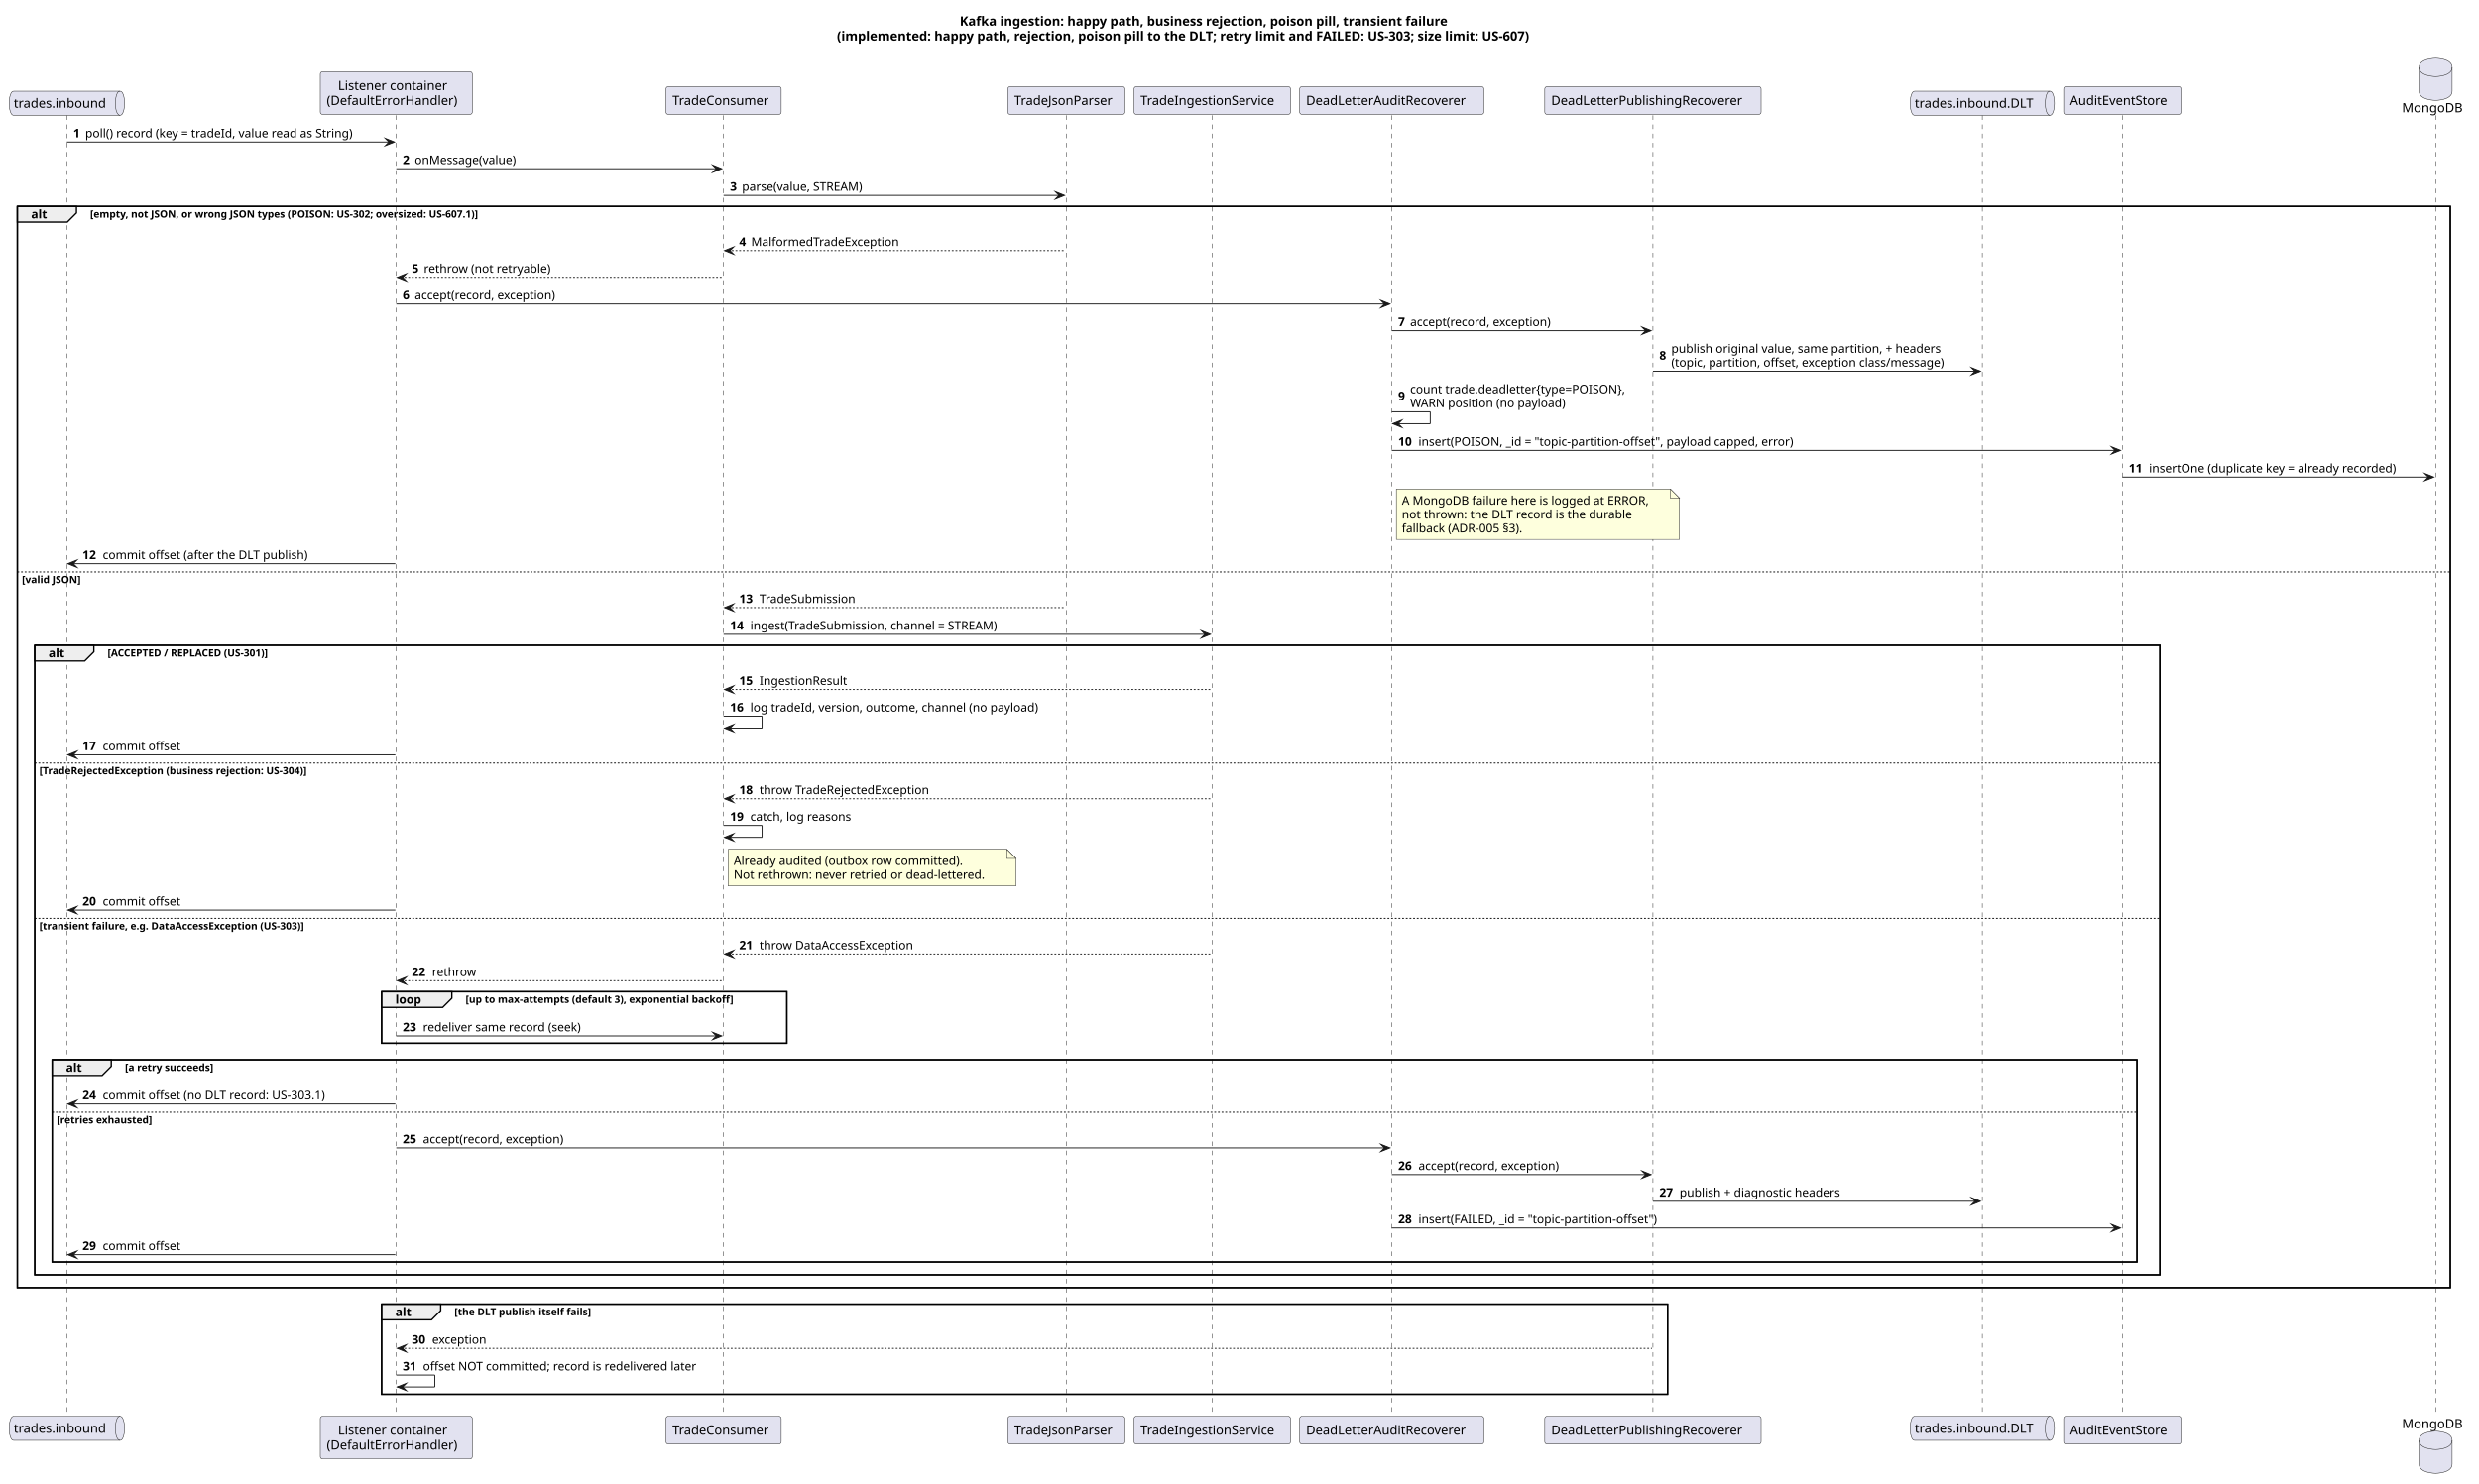
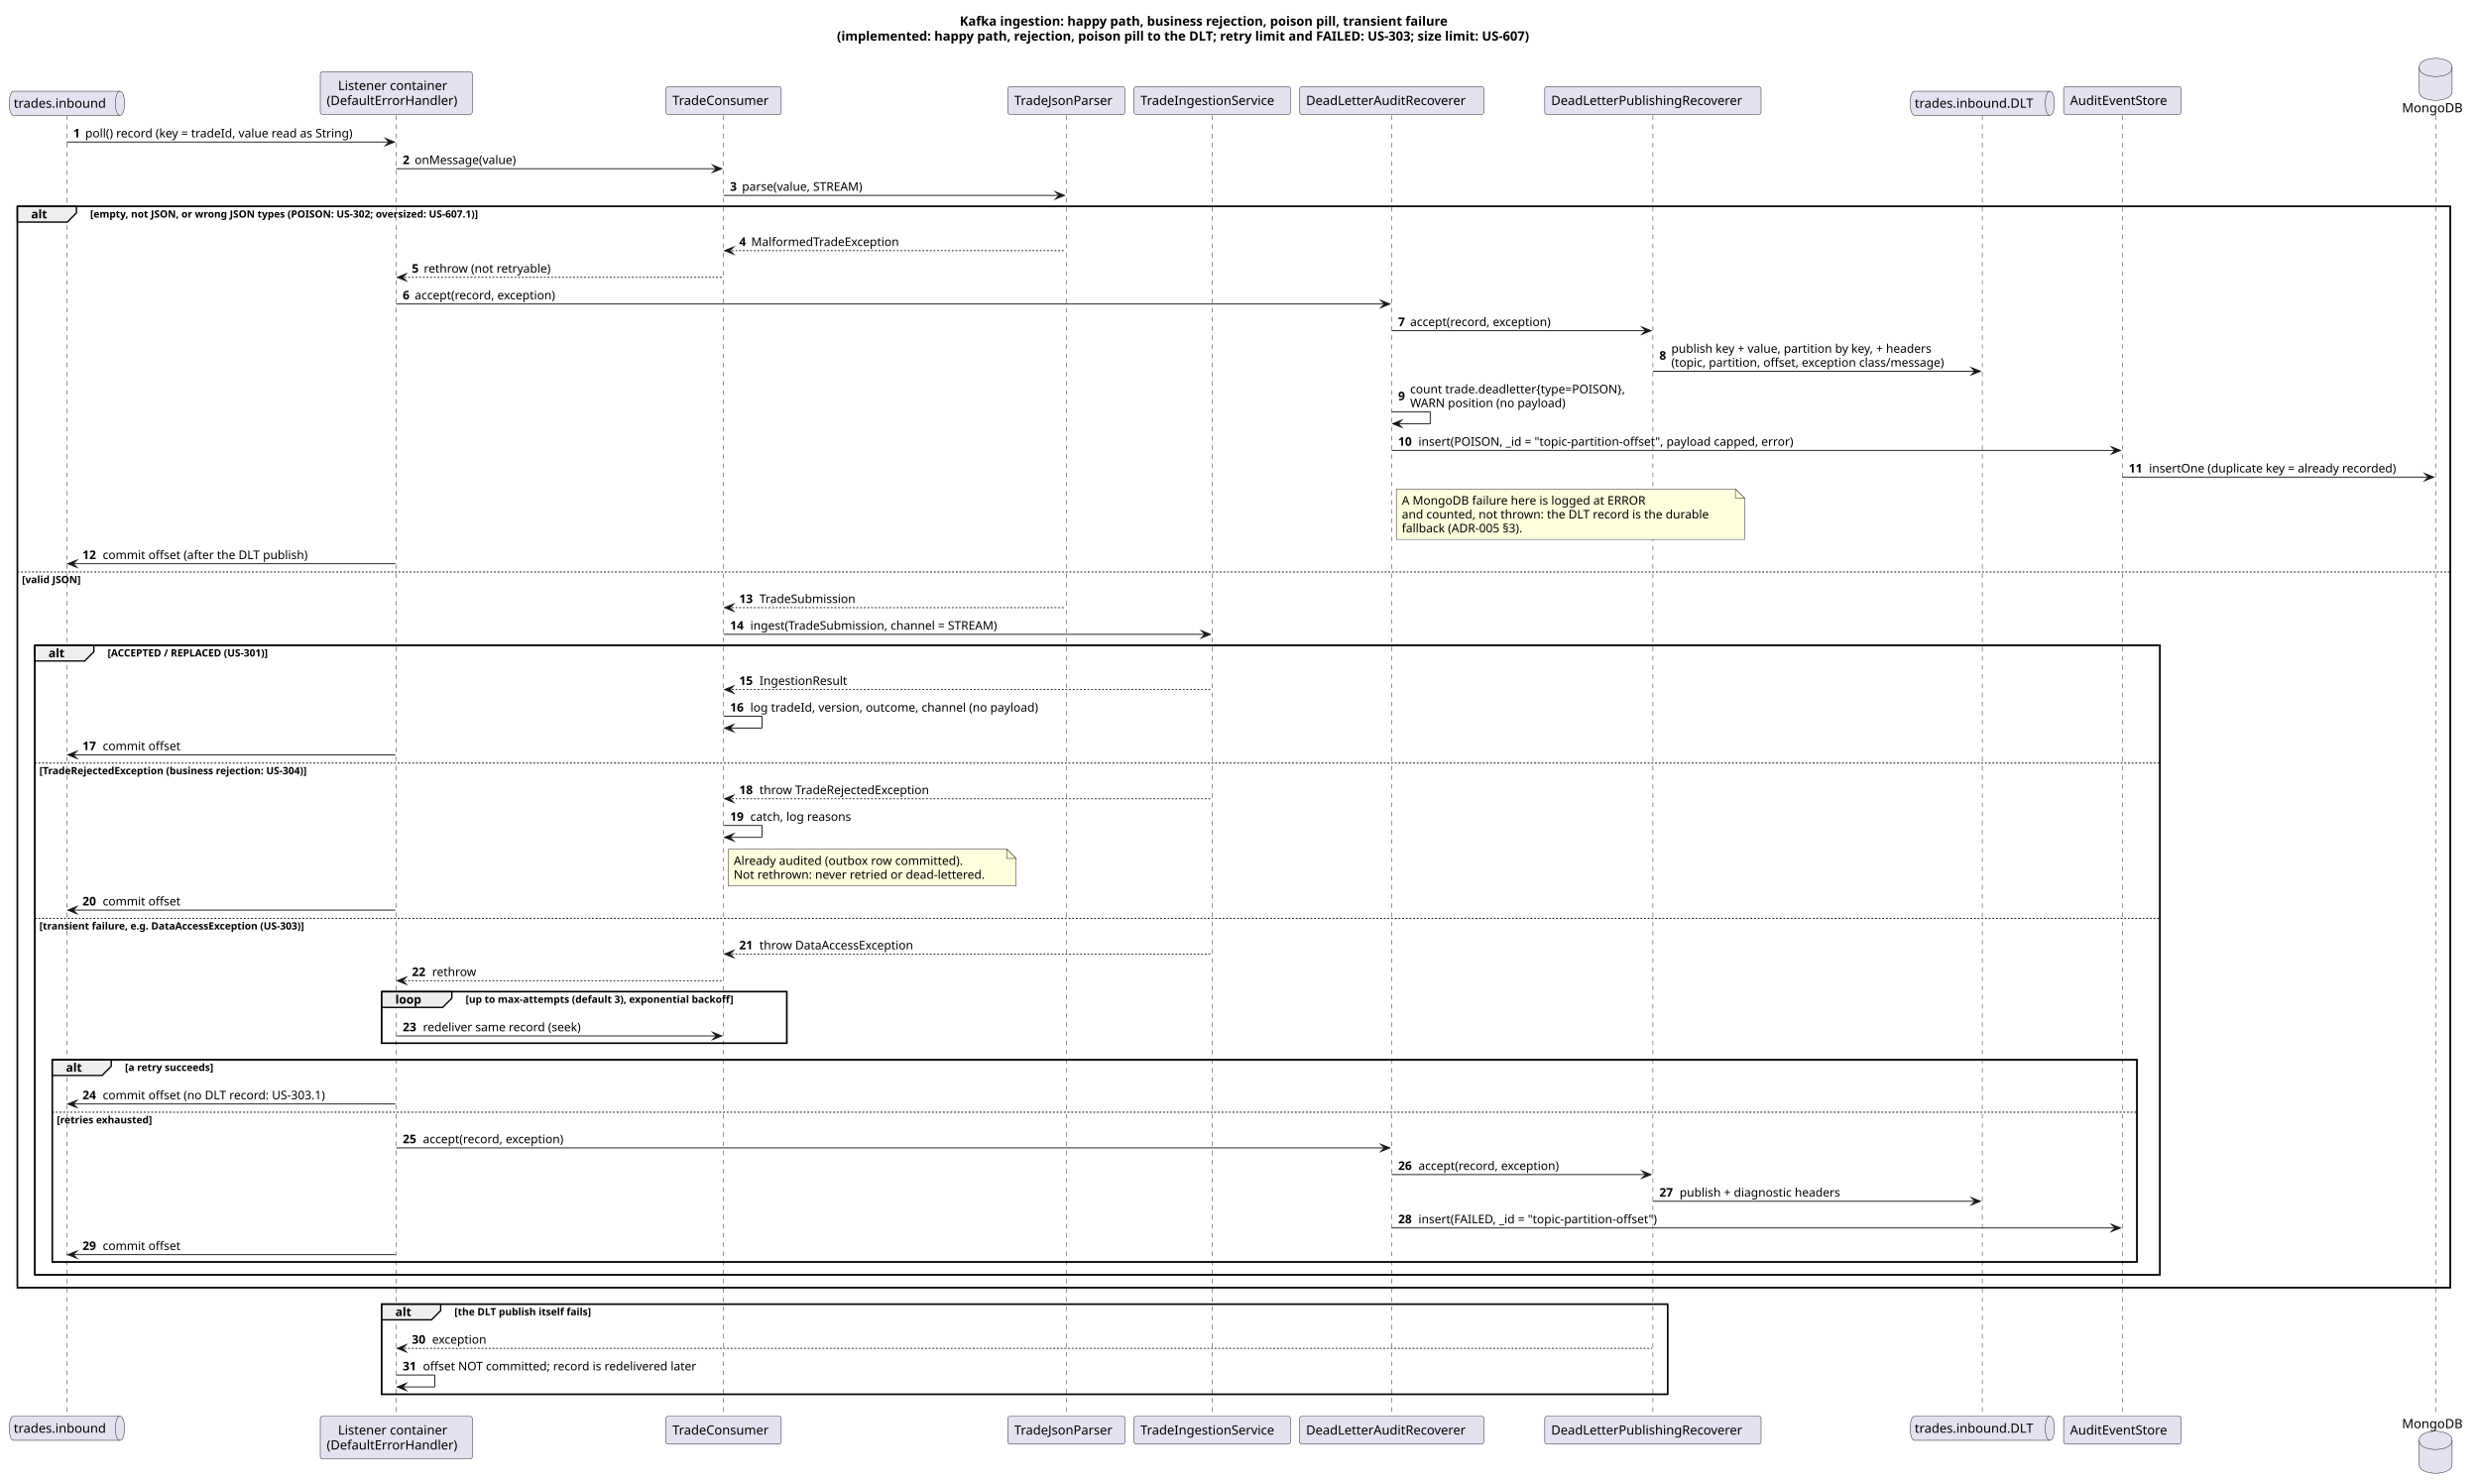
<svg xmlns="http://www.w3.org/2000/svg" version="1.1" data-diagram-type="SEQUENCE" style="width:2705px;height:1619px;background:#FFFFFF;" width="2705px" height="1619px" viewBox="0 0 2705 1619" zoomAndPan="magnify" preserveAspectRatio="none" contentStyleType="text/css">
  <defs />
  <g font-family="sans-serif" lengthAdjust="spacing">
    <g class="title" data-source-line="1">
      <text x="1047.241" y="27.995" fill="#000" font-size="14" textLength="608.856" font-weight="700">Kafka ingestion: happy path, business rejection, poison pill, transient failure</text>
      <text x="913.243" y="44.292" fill="#000" font-size="14" textLength="876.853" font-weight="700">(implemented: happy path, rejection, poison pill to the DLT; retry limit and FAILED: US-303; size limit: US-607)</text>
    </g>
    <rect x="18.958" y="225.289" width="2654.704" height="1180.133" fill="none" style="stroke:#000;stroke-width:1.5;" />
    <rect x="37.958" y="704.352" width="2318.863" height="687.07" fill="none" style="stroke:#000;stroke-width:1.5;" />
    <rect x="416.414" y="1082.422" width="442.146" height="56.266" fill="none" style="stroke:#000;stroke-width:1.5;" />
    <rect x="56.958" y="1156.688" width="2274.863" height="220.734" fill="none" style="stroke:#000;stroke-width:1.5;" />
    <rect x="416.414" y="1423.422" width="1403.2" height="98.398" fill="none" style="stroke:#000;stroke-width:1.5;" />
    <g class="participant-lifeline" data-qualified-name="Topic" data-entity-uid="part1" id="part1-lifeline" data-source-line="4">
      <g>
        <rect x="69.458" y="125.891" width="8" height="1419.93" fill="#000" fill-opacity="0" />
        <line x1="72.958" y1="125.891" x2="72.958" y2="1545.82" style="stroke:#181818;stroke-width:0.5;stroke-dasharray:5,5;" />
      </g>
    </g>
    <g class="participant-lifeline" data-qualified-name="Container" data-entity-uid="part2" id="part2-lifeline" data-source-line="5">
      <g>
        <rect x="428.914" y="125.891" width="8" height="1419.93" fill="#000" fill-opacity="0" />
        <line x1="432.414" y1="125.891" x2="432.414" y2="1545.82" style="stroke:#181818;stroke-width:0.5;stroke-dasharray:5,5;" />
      </g>
    </g>
    <g class="participant-lifeline" data-qualified-name="TradeConsumer" data-entity-uid="part3" id="part3-lifeline" data-source-line="6">
      <g>
        <rect x="786.082" y="125.891" width="8" height="1419.93" fill="#000" fill-opacity="0" />
        <line x1="789.582" y1="125.891" x2="789.582" y2="1545.82" style="stroke:#181818;stroke-width:0.5;stroke-dasharray:5,5;" />
      </g>
    </g>
    <g class="participant-lifeline" data-qualified-name="TradeJsonParser" data-entity-uid="part4" id="part4-lifeline" data-source-line="7">
      <g>
        <rect x="1160.064" y="125.891" width="8" height="1419.93" fill="#000" fill-opacity="0" />
        <line x1="1163.564" y1="125.891" x2="1163.564" y2="1545.82" style="stroke:#181818;stroke-width:0.5;stroke-dasharray:5,5;" />
      </g>
    </g>
    <g class="participant-lifeline" data-qualified-name="TradeIngestionService" data-entity-uid="part5" id="part5-lifeline" data-source-line="8">
      <g>
        <rect x="1319.279" y="125.891" width="8" height="1419.93" fill="#000" fill-opacity="0" />
        <line x1="1322.779" y1="125.891" x2="1322.779" y2="1545.82" style="stroke:#181818;stroke-width:0.5;stroke-dasharray:5,5;" />
      </g>
    </g>
    <g class="participant-lifeline" data-qualified-name="DeadLetterAuditRecoverer" data-entity-uid="part6" id="part6-lifeline" data-source-line="9">
      <g>
        <rect x="1515.131" y="125.891" width="8" height="1419.93" fill="#000" fill-opacity="0" />
        <line x1="1518.631" y1="125.891" x2="1518.631" y2="1545.82" style="stroke:#181818;stroke-width:0.5;stroke-dasharray:5,5;" />
      </g>
    </g>
    <g class="participant-lifeline" data-qualified-name="DeadLetterPublishingRecoverer" data-entity-uid="part7" id="part7-lifeline" data-source-line="10">
      <g>
        <rect x="1800.114" y="125.891" width="8" height="1419.93" fill="#000" fill-opacity="0" />
        <line x1="1803.614" y1="125.891" x2="1803.614" y2="1545.82" style="stroke:#181818;stroke-width:0.5;stroke-dasharray:5,5;" />
      </g>
    </g>
    <g class="participant-lifeline" data-qualified-name="DLT" data-entity-uid="part8" id="part8-lifeline" data-source-line="11">
      <g>
        <rect x="2159.506" y="125.891" width="8" height="1419.93" fill="#000" fill-opacity="0" />
        <line x1="2163.006" y1="125.891" x2="2163.006" y2="1545.82" style="stroke:#181818;stroke-width:0.5;stroke-dasharray:5,5;" />
      </g>
    </g>
    <g class="participant-lifeline" data-qualified-name="AuditEventStore" data-entity-uid="part9" id="part9-lifeline" data-source-line="12">
      <g>
        <rect x="2312.321" y="125.891" width="8" height="1419.93" fill="#000" fill-opacity="0" />
        <line x1="2315.821" y1="125.891" x2="2315.821" y2="1545.82" style="stroke:#181818;stroke-width:0.5;stroke-dasharray:5,5;" />
      </g>
    </g>
    <g class="participant-lifeline" data-qualified-name="MongoDB" data-entity-uid="part10" id="part10-lifeline" data-source-line="13">
      <g>
        <rect x="2654.162" y="125.891" width="8" height="1419.93" fill="#000" fill-opacity="0" />
        <line x1="2657.662" y1="125.891" x2="2657.662" y2="1545.82" style="stroke:#181818;stroke-width:0.5;stroke-dasharray:5,5;" />
      </g>
    </g>
    <g class="participant participant-head" data-qualified-name="Topic" data-entity-uid="part1" id="part1-head" data-source-line="4">
      <path d="M15,99.594 L130.916,99.594 C135.916,99.594 135.916,112.742 135.916,112.742 C135.916,112.742 135.916,125.891 130.916,125.891 L15,125.891 C10,125.891 10,112.742 10,112.742 C10,112.742 10,99.594 15,99.594" style="stroke:#181818;stroke-width:0.5;" fill="#E2E2F0" />
      <path d="M130.916,99.594 C125.916,99.594 125.916,112.742 125.916,112.742 C125.916,125.891 130.916,125.891 130.916,125.891" style="stroke:#181818;stroke-width:0.5;" fill="none" />
      <text x="15" y="117.589" fill="#000" font-size="14" textLength="105.916">trades.inbound</text>
    </g>
    <g class="participant participant-head" data-qualified-name="Container" data-entity-uid="part2" id="part2-head" data-source-line="5">
      <rect x="349.473" y="78.297" width="165.881" height="46.594" fill="#E2E2F0" style="stroke:#181818;stroke-width:0.5;" rx="2.5" ry="2.5" />
      <text x="368.856" y="98.292" fill="#000" font-size="14" textLength="127.114">Listener container</text>
      <text x="356.473" y="114.589" fill="#000" font-size="14" textLength="151.881">(DefaultErrorHandler)</text>
    </g>
    <g class="participant participant-head" data-qualified-name="TradeConsumer" data-entity-uid="part3" id="part3-head" data-source-line="6">
      <rect x="726.694" y="94.594" width="125.774" height="30.297" fill="#E2E2F0" style="stroke:#181818;stroke-width:0.5;" rx="2.5" ry="2.5" />
      <text x="733.694" y="114.589" fill="#000" font-size="14" textLength="111.774">TradeConsumer</text>
    </g>
    <g class="participant participant-head" data-qualified-name="TradeJsonParser" data-entity-uid="part4" id="part4-head" data-source-line="7">
      <rect x="1099.72" y="94.594" width="127.688" height="30.297" fill="#E2E2F0" style="stroke:#181818;stroke-width:0.5;" rx="2.5" ry="2.5" />
      <text x="1106.72" y="114.589" fill="#000" font-size="14" textLength="113.688">TradeJsonParser</text>
    </g>
    <g class="participant participant-head" data-qualified-name="TradeIngestionService" data-entity-uid="part5" id="part5-head" data-source-line="8">
      <rect x="1237.409" y="94.594" width="170.741" height="30.297" fill="#E2E2F0" style="stroke:#181818;stroke-width:0.5;" rx="2.5" ry="2.5" />
      <text x="1244.409" y="114.589" fill="#000" font-size="14" textLength="156.741">TradeIngestionService</text>
    </g>
    <g class="participant participant-head" data-qualified-name="DeadLetterAuditRecoverer" data-entity-uid="part6" id="part6-head" data-source-line="9">
      <rect x="1418.15" y="94.594" width="200.963" height="30.297" fill="#E2E2F0" style="stroke:#181818;stroke-width:0.5;" rx="2.5" ry="2.5" />
      <text x="1425.15" y="114.589" fill="#000" font-size="14" textLength="186.963">DeadLetterAuditRecoverer</text>
    </g>
    <g class="participant participant-head" data-qualified-name="DeadLetterPublishingRecoverer" data-entity-uid="part7" id="part7-head" data-source-line="10">
      <rect x="1685.591" y="94.594" width="236.045" height="30.297" fill="#E2E2F0" style="stroke:#181818;stroke-width:0.5;" rx="2.5" ry="2.5" />
      <text x="1692.591" y="114.589" fill="#000" font-size="14" textLength="222.045">DeadLetterPublishingRecoverer</text>
    </g>
    <g class="participant participant-head" data-qualified-name="DLT" data-entity-uid="part8" id="part8-head" data-source-line="11">
      <path d="M2089.257,99.594 L2236.755,99.594 C2241.755,99.594 2241.755,112.742 2241.755,112.742 C2241.755,112.742 2241.755,125.891 2236.755,125.891 L2089.257,125.891 C2084.257,125.891 2084.257,112.742 2084.257,112.742 C2084.257,112.742 2084.257,99.594 2089.257,99.594" style="stroke:#181818;stroke-width:0.5;" fill="#E2E2F0" />
      <path d="M2236.755,99.594 C2231.755,99.594 2231.755,112.742 2231.755,112.742 C2231.755,125.891 2236.755,125.891 2236.755,125.891" style="stroke:#181818;stroke-width:0.5;" fill="none" />
      <text x="2089.257" y="117.589" fill="#000" font-size="14" textLength="137.498">trades.inbound.DLT</text>
    </g>
    <g class="participant participant-head" data-qualified-name="AuditEventStore" data-entity-uid="part9" id="part9-head" data-source-line="12">
      <rect x="2251.755" y="94.594" width="128.133" height="30.297" fill="#E2E2F0" style="stroke:#181818;stroke-width:0.5;" rx="2.5" ry="2.5" />
      <text x="2258.755" y="114.589" fill="#000" font-size="14" textLength="114.133">AuditEventStore</text>
    </g>
    <g class="participant participant-head" data-qualified-name="MongoDB" data-entity-uid="part10" id="part10-head" data-source-line="13">
      <text x="2620.985" y="122.589" fill="#000" font-size="14" textLength="67.354">MongoDB</text>
      <path d="M2639.662,73.594 C2639.662,63.594 2657.662,63.594 2657.662,63.594 C2657.662,63.594 2675.662,63.594 2675.662,73.594 L2675.662,99.594 C2675.662,109.594 2657.662,109.594 2657.662,109.594 C2657.662,109.594 2639.662,109.594 2639.662,99.594 L2639.662,73.594" style="stroke:#181818;stroke-width:0.5;" fill="#E2E2F0" />
      <path d="M2639.662,73.594 C2639.662,83.594 2657.662,83.594 2657.662,83.594 C2657.662,83.594 2675.662,83.594 2675.662,73.594" style="stroke:#181818;stroke-width:0.5;" fill="none" />
    </g>
    <g class="participant participant-tail" data-qualified-name="Topic" data-entity-uid="part1" id="part1-tail" data-source-line="4">
      <path d="M15,1545.82 L130.916,1545.82 C135.916,1545.82 135.916,1558.969 135.916,1558.969 C135.916,1558.969 135.916,1572.117 130.916,1572.117 L15,1572.117 C10,1572.117 10,1558.969 10,1558.969 C10,1558.969 10,1545.82 15,1545.82" style="stroke:#181818;stroke-width:0.5;" fill="#E2E2F0" />
      <path d="M130.916,1545.82 C125.916,1545.82 125.916,1558.969 125.916,1558.969 C125.916,1572.117 130.916,1572.117 130.916,1572.117" style="stroke:#181818;stroke-width:0.5;" fill="none" />
      <text x="15" y="1563.815" fill="#000" font-size="14" textLength="105.916">trades.inbound</text>
    </g>
    <g class="participant participant-tail" data-qualified-name="Container" data-entity-uid="part2" id="part2-tail" data-source-line="5">
      <rect x="349.473" y="1545.82" width="165.881" height="46.594" fill="#E2E2F0" style="stroke:#181818;stroke-width:0.5;" rx="2.5" ry="2.5" />
      <text x="368.856" y="1565.815" fill="#000" font-size="14" textLength="127.114">Listener container</text>
      <text x="356.473" y="1582.112" fill="#000" font-size="14" textLength="151.881">(DefaultErrorHandler)</text>
    </g>
    <g class="participant participant-tail" data-qualified-name="TradeConsumer" data-entity-uid="part3" id="part3-tail" data-source-line="6">
      <rect x="726.694" y="1545.82" width="125.774" height="30.297" fill="#E2E2F0" style="stroke:#181818;stroke-width:0.5;" rx="2.5" ry="2.5" />
      <text x="733.694" y="1565.815" fill="#000" font-size="14" textLength="111.774">TradeConsumer</text>
    </g>
    <g class="participant participant-tail" data-qualified-name="TradeJsonParser" data-entity-uid="part4" id="part4-tail" data-source-line="7">
      <rect x="1099.72" y="1545.82" width="127.688" height="30.297" fill="#E2E2F0" style="stroke:#181818;stroke-width:0.5;" rx="2.5" ry="2.5" />
      <text x="1106.72" y="1565.815" fill="#000" font-size="14" textLength="113.688">TradeJsonParser</text>
    </g>
    <g class="participant participant-tail" data-qualified-name="TradeIngestionService" data-entity-uid="part5" id="part5-tail" data-source-line="8">
      <rect x="1237.409" y="1545.82" width="170.741" height="30.297" fill="#E2E2F0" style="stroke:#181818;stroke-width:0.5;" rx="2.5" ry="2.5" />
      <text x="1244.409" y="1565.815" fill="#000" font-size="14" textLength="156.741">TradeIngestionService</text>
    </g>
    <g class="participant participant-tail" data-qualified-name="DeadLetterAuditRecoverer" data-entity-uid="part6" id="part6-tail" data-source-line="9">
      <rect x="1418.15" y="1545.82" width="200.963" height="30.297" fill="#E2E2F0" style="stroke:#181818;stroke-width:0.5;" rx="2.5" ry="2.5" />
      <text x="1425.15" y="1565.815" fill="#000" font-size="14" textLength="186.963">DeadLetterAuditRecoverer</text>
    </g>
    <g class="participant participant-tail" data-qualified-name="DeadLetterPublishingRecoverer" data-entity-uid="part7" id="part7-tail" data-source-line="10">
      <rect x="1685.591" y="1545.82" width="236.045" height="30.297" fill="#E2E2F0" style="stroke:#181818;stroke-width:0.5;" rx="2.5" ry="2.5" />
      <text x="1692.591" y="1565.815" fill="#000" font-size="14" textLength="222.045">DeadLetterPublishingRecoverer</text>
    </g>
    <g class="participant participant-tail" data-qualified-name="DLT" data-entity-uid="part8" id="part8-tail" data-source-line="11">
      <path d="M2089.257,1545.82 L2236.755,1545.82 C2241.755,1545.82 2241.755,1558.969 2241.755,1558.969 C2241.755,1558.969 2241.755,1572.117 2236.755,1572.117 L2089.257,1572.117 C2084.257,1572.117 2084.257,1558.969 2084.257,1558.969 C2084.257,1558.969 2084.257,1545.82 2089.257,1545.82" style="stroke:#181818;stroke-width:0.5;" fill="#E2E2F0" />
      <path d="M2236.755,1545.82 C2231.755,1545.82 2231.755,1558.969 2231.755,1558.969 C2231.755,1572.117 2236.755,1572.117 2236.755,1572.117" style="stroke:#181818;stroke-width:0.5;" fill="none" />
      <text x="2089.257" y="1563.815" fill="#000" font-size="14" textLength="137.498">trades.inbound.DLT</text>
    </g>
    <g class="participant participant-tail" data-qualified-name="AuditEventStore" data-entity-uid="part9" id="part9-tail" data-source-line="12">
      <rect x="2251.755" y="1545.82" width="128.133" height="30.297" fill="#E2E2F0" style="stroke:#181818;stroke-width:0.5;" rx="2.5" ry="2.5" />
      <text x="2258.755" y="1565.815" fill="#000" font-size="14" textLength="114.133">AuditEventStore</text>
    </g>
    <g class="participant participant-tail" data-qualified-name="MongoDB" data-entity-uid="part10" id="part10-tail" data-source-line="13">
      <text x="2620.985" y="1558.815" fill="#000" font-size="14" textLength="67.354">MongoDB</text>
      <path d="M2639.662,1572.117 C2639.662,1562.117 2657.662,1562.117 2657.662,1562.117 C2657.662,1562.117 2675.662,1562.117 2675.662,1572.117 L2675.662,1598.117 C2675.662,1608.117 2657.662,1608.117 2657.662,1608.117 C2657.662,1608.117 2639.662,1608.117 2639.662,1598.117 L2639.662,1572.117" style="stroke:#181818;stroke-width:0.5;" fill="#E2E2F0" />
      <path d="M2639.662,1572.117 C2639.662,1582.117 2657.662,1582.117 2657.662,1582.117 C2657.662,1582.117 2675.662,1582.117 2675.662,1572.117" style="stroke:#181818;stroke-width:0.5;" fill="none" />
    </g>
    <g class="message" data-entity-1="part1" data-entity-2="part2" id="msg1" data-source-line="15">
      <polygon points="420.414,151.023,430.414,155.023,420.414,159.023,424.414,155.023" fill="#181818" style="stroke:#181818;stroke-width:1;stroke-linejoin:miter;stroke-miterlimit:10;" />
      <line x1="72.958" y1="155.023" x2="426.414" y2="155.023" style="stroke:#181818;stroke-width:1;" />
      <text x="79.958" y="149.958" fill="#000" font-size="13" font-weight="700">1</text>
      <text x="93.003" y="149.958" fill="#000" font-size="13" textLength="322.41">poll() record (key = tradeId, value read as String)</text>
    </g>
    <g class="message" data-entity-1="part2" data-entity-2="part3" id="msg2" data-source-line="16">
      <polygon points="777.582,180.156,787.582,184.156,777.582,188.156,781.582,184.156" fill="#181818" style="stroke:#181818;stroke-width:1;stroke-linejoin:miter;stroke-miterlimit:10;" />
      <line x1="432.414" y1="184.156" x2="783.582" y2="184.156" style="stroke:#181818;stroke-width:1;" />
      <text x="439.414" y="179.09" fill="#000" font-size="13" font-weight="700">2</text>
      <text x="452.459" y="179.09" fill="#000" font-size="13" textLength="118.822">onMessage(value)</text>
    </g>
    <g class="message" data-entity-1="part3" data-entity-2="part4" id="msg3" data-source-line="17">
      <polygon points="1151.564,209.289,1161.564,213.289,1151.564,217.289,1155.564,213.289" fill="#181818" style="stroke:#181818;stroke-width:1;stroke-linejoin:miter;stroke-miterlimit:10;" />
      <line x1="789.582" y1="213.289" x2="1157.564" y2="213.289" style="stroke:#181818;stroke-width:1;" />
      <text x="796.582" y="208.223" fill="#000" font-size="13" font-weight="700">3</text>
      <text x="809.627" y="208.223" fill="#000" font-size="13" textLength="143.8">parse(value, STREAM)</text>
    </g>
    <path d="M18.958,225.289 L83.401,225.289 L83.401,232.422 L73.401,242.422 L18.958,242.422 L18.958,225.289" style="stroke:#000;stroke-width:1.5;" fill="#EEE" />
    <rect x="18.958" y="225.289" width="2654.704" height="1180.133" fill="none" style="stroke:#000;stroke-width:1.5;" />
    <text x="33.958" y="238.356" fill="#000" font-size="13" textLength="19.443" font-weight="700">alt</text>
    <text x="98.401" y="237.5" fill="#000" font-size="11" textLength="495.365" font-weight="700">[empty, not JSON, or wrong JSON types (POISON: US-302; oversized: US-607.1)]</text>
    <g class="message" data-entity-1="part4" data-entity-2="part3" id="msg4" data-source-line="20">
      <polygon points="800.582,269.555,790.582,273.555,800.582,277.555,796.582,273.555" fill="#181818" style="stroke:#181818;stroke-width:1;stroke-linejoin:miter;stroke-miterlimit:10;" />
      <line x1="794.582" y1="273.555" x2="1162.564" y2="273.555" style="stroke:#181818;stroke-width:1;stroke-dasharray:2,2;" />
      <text x="806.582" y="268.489" fill="#000" font-size="13" font-weight="700">4</text>
      <text x="819.627" y="268.489" fill="#000" font-size="13" textLength="171.292">MalformedTradeException</text>
    </g>
    <g class="message" data-entity-1="part3" data-entity-2="part2" id="msg5" data-source-line="21">
      <polygon points="443.414,298.688,433.414,302.688,443.414,306.688,439.414,302.688" fill="#181818" style="stroke:#181818;stroke-width:1;stroke-linejoin:miter;stroke-miterlimit:10;" />
      <line x1="437.414" y1="302.688" x2="788.582" y2="302.688" style="stroke:#181818;stroke-width:1;stroke-dasharray:2,2;" />
      <text x="449.414" y="297.622" fill="#000" font-size="13" font-weight="700">5</text>
      <text x="462.459" y="297.622" fill="#000" font-size="13" textLength="149.614">rethrow (not retryable)</text>
    </g>
    <g class="message" data-entity-1="part2" data-entity-2="part6" id="msg6" data-source-line="22">
      <polygon points="1506.631,327.82,1516.631,331.82,1506.631,335.82,1510.631,331.82" fill="#181818" style="stroke:#181818;stroke-width:1;stroke-linejoin:miter;stroke-miterlimit:10;" />
      <line x1="432.414" y1="331.82" x2="1512.631" y2="331.82" style="stroke:#181818;stroke-width:1;" />
      <text x="439.414" y="326.754" fill="#000" font-size="13" font-weight="700">6</text>
      <text x="452.459" y="326.754" fill="#000" font-size="13" textLength="168.048">accept(record, exception)</text>
    </g>
    <g class="message" data-entity-1="part6" data-entity-2="part7" id="msg7" data-source-line="23">
      <polygon points="1791.614,356.953,1801.614,360.953,1791.614,364.953,1795.614,360.953" fill="#181818" style="stroke:#181818;stroke-width:1;stroke-linejoin:miter;stroke-miterlimit:10;" />
      <line x1="1518.631" y1="360.953" x2="1797.614" y2="360.953" style="stroke:#181818;stroke-width:1;" />
      <text x="1525.631" y="355.887" fill="#000" font-size="13" font-weight="700">7</text>
      <text x="1538.677" y="355.887" fill="#000" font-size="13" textLength="168.048">accept(record, exception)</text>
    </g>
    <g class="message" data-entity-1="part7" data-entity-2="part8" id="msg8" data-source-line="24">
      <polygon points="2151.006,401.219,2161.006,405.219,2151.006,409.219,2155.006,405.219" fill="#181818" style="stroke:#181818;stroke-width:1;stroke-linejoin:miter;stroke-miterlimit:10;" />
      <line x1="1803.614" y1="405.219" x2="2157.006" y2="405.219" style="stroke:#181818;stroke-width:1;" />
      <text x="1810.614" y="392.586" fill="#000" font-size="13" font-weight="700">8</text>
-       <text x="1823.659" y="385.02" fill="#000" font-size="13" textLength="318.176">publish original value, same partition, + headers</text>
+       <text x="1823.659" y="385.02" fill="#000" font-size="13" textLength="315.726">publish key + value, partition by key, + headers</text>
      <text x="1823.659" y="400.153" fill="#000" font-size="13" textLength="322.347">(topic, partition, offset, exception class/message)</text>
    </g>
    <g class="message" data-entity-1="part6" data-entity-2="part6" id="msg9" data-source-line="25">
      <line x1="1518.631" y1="449.484" x2="1560.631" y2="449.484" style="stroke:#181818;stroke-width:1;" />
      <line x1="1560.631" y1="449.484" x2="1560.631" y2="462.484" style="stroke:#181818;stroke-width:1;" />
      <line x1="1519.631" y1="462.484" x2="1560.631" y2="462.484" style="stroke:#181818;stroke-width:1;" />
      <polygon points="1529.631,458.484,1519.631,462.484,1529.631,466.484,1525.631,462.484" fill="#181818" style="stroke:#181818;stroke-width:1;stroke-linejoin:miter;stroke-miterlimit:10;" />
      <text x="1525.631" y="436.852" fill="#000" font-size="13" font-weight="700">9</text>
      <text x="1538.677" y="429.286" fill="#000" font-size="13" textLength="257.937">count trade.deadletter{type=POISON},</text>
      <text x="1538.677" y="444.418" fill="#000" font-size="13" textLength="182.425">WARN position (no payload)</text>
    </g>
    <g class="message" data-entity-1="part6" data-entity-2="part9" id="msg10" data-source-line="26">
      <polygon points="2303.821,487.617,2313.821,491.617,2303.821,495.617,2307.821,491.617" fill="#181818" style="stroke:#181818;stroke-width:1;stroke-linejoin:miter;stroke-miterlimit:10;" />
      <line x1="1518.631" y1="491.617" x2="2309.821" y2="491.617" style="stroke:#181818;stroke-width:1;" />
      <text x="1525.631" y="486.551" fill="#000" font-size="13" textLength="18.091" font-weight="700">10</text>
      <text x="1547.722" y="486.551" fill="#000" font-size="13" textLength="440.87">insert(POISON, _id = "topic-partition-offset", payload capped, error)</text>
    </g>
    <g class="message" data-entity-1="part9" data-entity-2="part10" id="msg11" data-source-line="27">
      <polygon points="2645.662,516.75,2655.662,520.75,2645.662,524.75,2649.662,520.75" fill="#181818" style="stroke:#181818;stroke-width:1;stroke-linejoin:miter;stroke-miterlimit:10;" />
      <line x1="2315.821" y1="520.75" x2="2651.662" y2="520.75" style="stroke:#181818;stroke-width:1;" />
      <text x="2322.821" y="515.684" fill="#000" font-size="13" textLength="18.091" font-weight="700">11</text>
      <text x="2344.912" y="515.684" fill="#000" font-size="13" textLength="295.75">insertOne (duplicate key = already recorded)</text>
    </g>
-     <path d="M1523.631,533.75 L1523.631,588.75 L1832.631,588.75 L1832.631,543.75 L1822.631,533.75 L1523.631,533.75" style="stroke:#181818;stroke-width:0.5;" fill="#FEFFDD" />
-     <path d="M1822.631,533.75 L1822.631,543.75 L1832.631,543.75 L1822.631,533.75" style="stroke:#181818;stroke-width:0.5;" fill="#FEFFDD" />
-     <text x="1529.631" y="550.817" fill="#000" font-size="13" textLength="288.736">A MongoDB failure here is logged at ERROR,</text>
-     <text x="1529.631" y="565.95" fill="#000" font-size="13" textLength="270.055">not thrown: the DLT record is the durable</text>
+     <path d="M1523.631,533.75 L1523.631,588.75 L1903.631,588.75 L1903.631,543.75 L1893.631,533.75 L1523.631,533.75" style="stroke:#181818;stroke-width:0.5;" fill="#FEFFDD" />
+     <path d="M1893.631,533.75 L1893.631,543.75 L1903.631,543.75 L1893.631,533.75" style="stroke:#181818;stroke-width:0.5;" fill="#FEFFDD" />
+     <text x="1529.631" y="550.817" fill="#000" font-size="13" textLength="284.604">A MongoDB failure here is logged at ERROR</text>
+     <text x="1529.631" y="565.95" fill="#000" font-size="13" textLength="359.836">and counted, not thrown: the DLT record is the durable</text>
    <text x="1529.631" y="581.083" fill="#000" font-size="13" textLength="145.412">fallback (ADR-005 §3).</text>
    <g class="message" data-entity-1="part2" data-entity-2="part1" id="msg12" data-source-line="33">
      <polygon points="83.958,611.281,73.958,615.281,83.958,619.281,79.958,615.281" fill="#181818" style="stroke:#181818;stroke-width:1;stroke-linejoin:miter;stroke-miterlimit:10;" />
      <line x1="77.958" y1="615.281" x2="431.414" y2="615.281" style="stroke:#181818;stroke-width:1;" />
      <text x="89.958" y="610.215" fill="#000" font-size="13" textLength="18.091" font-weight="700">12</text>
      <text x="112.049" y="610.215" fill="#000" font-size="13" textLength="241.408">commit offset (after the DLT publish)</text>
    </g>
    <line x1="18.958" y1="624.281" x2="2673.662" y2="624.281" style="stroke:#000;stroke-width:1;stroke-dasharray:2,2;" />
    <text x="23.958" y="636.492" fill="#000" font-size="11" textLength="74.465" font-weight="700">[valid JSON]</text>
    <g class="message" data-entity-1="part4" data-entity-2="part3" id="msg13" data-source-line="36">
      <polygon points="800.582,659.219,790.582,663.219,800.582,667.219,796.582,663.219" fill="#181818" style="stroke:#181818;stroke-width:1;stroke-linejoin:miter;stroke-miterlimit:10;" />
      <line x1="794.582" y1="663.219" x2="1162.564" y2="663.219" style="stroke:#181818;stroke-width:1;stroke-dasharray:2,2;" />
      <text x="806.582" y="658.153" fill="#000" font-size="13" textLength="18.091" font-weight="700">13</text>
      <text x="828.672" y="658.153" fill="#000" font-size="13" textLength="111.871">TradeSubmission</text>
    </g>
    <g class="message" data-entity-1="part3" data-entity-2="part5" id="msg14" data-source-line="37">
      <polygon points="1310.779,688.352,1320.779,692.352,1310.779,696.352,1314.779,692.352" fill="#181818" style="stroke:#181818;stroke-width:1;stroke-linejoin:miter;stroke-miterlimit:10;" />
      <line x1="789.582" y1="692.352" x2="1316.779" y2="692.352" style="stroke:#181818;stroke-width:1;" />
      <text x="796.582" y="687.286" fill="#000" font-size="13" textLength="18.091" font-weight="700">14</text>
      <text x="818.672" y="687.286" fill="#000" font-size="13" textLength="294.398">ingest(TradeSubmission, channel = STREAM)</text>
    </g>
    <path d="M37.958,704.352 L102.401,704.352 L102.401,711.484 L92.401,721.484 L37.958,721.484 L37.958,704.352" style="stroke:#000;stroke-width:1.5;" fill="#EEE" />
    <rect x="37.958" y="704.352" width="2318.863" height="687.07" fill="none" style="stroke:#000;stroke-width:1.5;" />
    <text x="52.958" y="717.418" fill="#000" font-size="13" textLength="19.443" font-weight="700">alt</text>
    <text x="117.401" y="716.562" fill="#000" font-size="11" textLength="208.667" font-weight="700">[ACCEPTED / REPLACED (US-301)]</text>
    <g class="message" data-entity-1="part5" data-entity-2="part3" id="msg15" data-source-line="40">
      <polygon points="800.582,748.617,790.582,752.617,800.582,756.617,796.582,752.617" fill="#181818" style="stroke:#181818;stroke-width:1;stroke-linejoin:miter;stroke-miterlimit:10;" />
      <line x1="794.582" y1="752.617" x2="1321.779" y2="752.617" style="stroke:#181818;stroke-width:1;stroke-dasharray:2,2;" />
      <text x="806.582" y="747.551" fill="#000" font-size="13" textLength="18.091" font-weight="700">15</text>
      <text x="828.672" y="747.551" fill="#000" font-size="13" textLength="100.75">IngestionResult</text>
    </g>
    <g class="message" data-entity-1="part3" data-entity-2="part3" id="msg16" data-source-line="41">
      <line x1="789.582" y1="781.75" x2="831.582" y2="781.75" style="stroke:#181818;stroke-width:1;" />
      <line x1="831.582" y1="781.75" x2="831.582" y2="794.75" style="stroke:#181818;stroke-width:1;" />
      <line x1="790.582" y1="794.75" x2="831.582" y2="794.75" style="stroke:#181818;stroke-width:1;" />
      <polygon points="800.582,790.75,790.582,794.75,800.582,798.75,796.582,794.75" fill="#181818" style="stroke:#181818;stroke-width:1;stroke-linejoin:miter;stroke-miterlimit:10;" />
      <text x="796.582" y="776.684" fill="#000" font-size="13" textLength="18.091" font-weight="700">16</text>
      <text x="818.672" y="776.684" fill="#000" font-size="13" textLength="337.892">log tradeId, version, outcome, channel (no payload)</text>
    </g>
    <g class="message" data-entity-1="part2" data-entity-2="part1" id="msg17" data-source-line="42">
      <polygon points="83.958,819.883,73.958,823.883,83.958,827.883,79.958,823.883" fill="#181818" style="stroke:#181818;stroke-width:1;stroke-linejoin:miter;stroke-miterlimit:10;" />
      <line x1="77.958" y1="823.883" x2="431.414" y2="823.883" style="stroke:#181818;stroke-width:1;" />
      <text x="89.958" y="818.817" fill="#000" font-size="13" textLength="18.091" font-weight="700">17</text>
      <text x="112.049" y="818.817" fill="#000" font-size="13" textLength="90.245">commit offset</text>
    </g>
    <line x1="37.958" y1="832.883" x2="2356.821" y2="832.883" style="stroke:#000;stroke-width:1;stroke-dasharray:2,2;" />
    <text x="42.958" y="845.093" fill="#000" font-size="11" textLength="340.683" font-weight="700">[TradeRejectedException (business rejection: US-304)]</text>
    <g class="message" data-entity-1="part5" data-entity-2="part3" id="msg18" data-source-line="45">
      <polygon points="800.582,867.82,790.582,871.82,800.582,875.82,796.582,871.82" fill="#181818" style="stroke:#181818;stroke-width:1;stroke-linejoin:miter;stroke-miterlimit:10;" />
      <line x1="794.582" y1="871.82" x2="1321.779" y2="871.82" style="stroke:#181818;stroke-width:1;stroke-dasharray:2,2;" />
      <text x="806.582" y="866.754" fill="#000" font-size="13" textLength="18.091" font-weight="700">18</text>
      <text x="828.672" y="866.754" fill="#000" font-size="13" textLength="200.243">throw TradeRejectedException</text>
    </g>
    <g class="message" data-entity-1="part3" data-entity-2="part3" id="msg19" data-source-line="46">
      <line x1="789.582" y1="900.953" x2="831.582" y2="900.953" style="stroke:#181818;stroke-width:1;" />
      <line x1="831.582" y1="900.953" x2="831.582" y2="913.953" style="stroke:#181818;stroke-width:1;" />
      <line x1="790.582" y1="913.953" x2="831.582" y2="913.953" style="stroke:#181818;stroke-width:1;" />
      <polygon points="800.582,909.953,790.582,913.953,800.582,917.953,796.582,913.953" fill="#181818" style="stroke:#181818;stroke-width:1;stroke-linejoin:miter;stroke-miterlimit:10;" />
      <text x="796.582" y="895.887" fill="#000" font-size="13" textLength="18.091" font-weight="700">19</text>
      <text x="818.672" y="895.887" fill="#000" font-size="13" textLength="118.86">catch, log reasons</text>
    </g>
    <path d="M794.582,926.953 L794.582,966.953 L1108.582,966.953 L1108.582,936.953 L1098.582,926.953 L794.582,926.953" style="stroke:#181818;stroke-width:0.5;" fill="#FEFFDD" />
    <path d="M1098.582,926.953 L1098.582,936.953 L1108.582,936.953 L1098.582,926.953" style="stroke:#181818;stroke-width:0.5;" fill="#FEFFDD" />
    <text x="800.582" y="944.02" fill="#000" font-size="13" textLength="269.585">Already audited (outbox row committed).</text>
    <text x="800.582" y="959.153" fill="#000" font-size="13" textLength="293.573">Not rethrown: never retried or dead-lettered.</text>
    <g class="message" data-entity-1="part2" data-entity-2="part1" id="msg20" data-source-line="51">
      <polygon points="83.958,989.352,73.958,993.352,83.958,997.352,79.958,993.352" fill="#181818" style="stroke:#181818;stroke-width:1;stroke-linejoin:miter;stroke-miterlimit:10;" />
      <line x1="77.958" y1="993.352" x2="431.414" y2="993.352" style="stroke:#181818;stroke-width:1;" />
      <text x="89.958" y="988.286" fill="#000" font-size="13" textLength="18.091" font-weight="700">20</text>
      <text x="112.049" y="988.286" fill="#000" font-size="13" textLength="90.245">commit offset</text>
    </g>
    <line x1="37.958" y1="1002.352" x2="2356.821" y2="1002.352" style="stroke:#000;stroke-width:1;stroke-dasharray:2,2;" />
    <text x="42.958" y="1014.562" fill="#000" font-size="11" textLength="337.176" font-weight="700">[transient failure, e.g. DataAccessException (US-303)]</text>
    <g class="message" data-entity-1="part5" data-entity-2="part3" id="msg21" data-source-line="54">
      <polygon points="800.582,1037.289,790.582,1041.289,800.582,1045.289,796.582,1041.289" fill="#181818" style="stroke:#181818;stroke-width:1;stroke-linejoin:miter;stroke-miterlimit:10;" />
      <line x1="794.582" y1="1041.289" x2="1321.779" y2="1041.289" style="stroke:#181818;stroke-width:1;stroke-dasharray:2,2;" />
      <text x="806.582" y="1036.223" fill="#000" font-size="13" textLength="18.091" font-weight="700">21</text>
      <text x="828.672" y="1036.223" fill="#000" font-size="13" textLength="181.378">throw DataAccessException</text>
    </g>
    <g class="message" data-entity-1="part3" data-entity-2="part2" id="msg22" data-source-line="55">
      <polygon points="443.414,1066.422,433.414,1070.422,443.414,1074.422,439.414,1070.422" fill="#181818" style="stroke:#181818;stroke-width:1;stroke-linejoin:miter;stroke-miterlimit:10;" />
      <line x1="437.414" y1="1070.422" x2="788.582" y2="1070.422" style="stroke:#181818;stroke-width:1;stroke-dasharray:2,2;" />
      <text x="449.414" y="1065.356" fill="#000" font-size="13" textLength="18.091" font-weight="700">22</text>
      <text x="471.504" y="1065.356" fill="#000" font-size="13" textLength="50.61">rethrow</text>
    </g>
    <path d="M416.414,1082.422 L493.038,1082.422 L493.038,1089.555 L483.038,1099.555 L416.414,1099.555 L416.414,1082.422" style="stroke:#000;stroke-width:1.5;" fill="#EEE" />
    <rect x="416.414" y="1082.422" width="442.146" height="56.266" fill="none" style="stroke:#000;stroke-width:1.5;" />
    <text x="431.414" y="1095.489" fill="#000" font-size="13" textLength="31.624" font-weight="700">loop</text>
    <text x="508.038" y="1094.632" fill="#000" font-size="11" textLength="334.522" font-weight="700">[up to max-attempts (default 3), exponential backoff]</text>
    <g class="message" data-entity-1="part2" data-entity-2="part3" id="msg23" data-source-line="57">
      <polygon points="777.582,1126.688,787.582,1130.688,777.582,1134.688,781.582,1130.688" fill="#181818" style="stroke:#181818;stroke-width:1;stroke-linejoin:miter;stroke-miterlimit:10;" />
      <line x1="432.414" y1="1130.688" x2="783.582" y2="1130.688" style="stroke:#181818;stroke-width:1;" />
      <text x="439.414" y="1125.622" fill="#000" font-size="13" textLength="18.091" font-weight="700">23</text>
      <text x="461.504" y="1125.622" fill="#000" font-size="13" textLength="188.132">redeliver same record (seek)</text>
    </g>
    <path d="M56.958,1156.688 L121.401,1156.688 L121.401,1163.82 L111.401,1173.82 L56.958,1173.82 L56.958,1156.688" style="stroke:#000;stroke-width:1.5;" fill="#EEE" />
    <rect x="56.958" y="1156.688" width="2274.863" height="220.734" fill="none" style="stroke:#000;stroke-width:1.5;" />
    <text x="71.958" y="1169.754" fill="#000" font-size="13" textLength="19.443" font-weight="700">alt</text>
    <text x="136.401" y="1168.898" fill="#000" font-size="11" textLength="112.637" font-weight="700">[a retry succeeds]</text>
    <g class="message" data-entity-1="part2" data-entity-2="part1" id="msg24" data-source-line="60">
      <polygon points="83.958,1200.953,73.958,1204.953,83.958,1208.953,79.958,1204.953" fill="#181818" style="stroke:#181818;stroke-width:1;stroke-linejoin:miter;stroke-miterlimit:10;" />
      <line x1="77.958" y1="1204.953" x2="431.414" y2="1204.953" style="stroke:#181818;stroke-width:1;" />
      <text x="89.958" y="1199.887" fill="#000" font-size="13" textLength="18.091" font-weight="700">24</text>
      <text x="112.049" y="1199.887" fill="#000" font-size="13" textLength="264.399">commit offset (no DLT record: US-303.1)</text>
    </g>
    <line x1="56.958" y1="1213.953" x2="2331.821" y2="1213.953" style="stroke:#000;stroke-width:1;stroke-dasharray:2,2;" />
    <text x="61.958" y="1226.164" fill="#000" font-size="11" textLength="120.012" font-weight="700">[retries exhausted]</text>
    <g class="message" data-entity-1="part2" data-entity-2="part6" id="msg25" data-source-line="62">
      <polygon points="1506.631,1248.891,1516.631,1252.891,1506.631,1256.891,1510.631,1252.891" fill="#181818" style="stroke:#181818;stroke-width:1;stroke-linejoin:miter;stroke-miterlimit:10;" />
      <line x1="432.414" y1="1252.891" x2="1512.631" y2="1252.891" style="stroke:#181818;stroke-width:1;" />
      <text x="439.414" y="1247.825" fill="#000" font-size="13" textLength="18.091" font-weight="700">25</text>
      <text x="461.504" y="1247.825" fill="#000" font-size="13" textLength="168.048">accept(record, exception)</text>
    </g>
    <g class="message" data-entity-1="part6" data-entity-2="part7" id="msg26" data-source-line="63">
      <polygon points="1791.614,1278.023,1801.614,1282.023,1791.614,1286.023,1795.614,1282.023" fill="#181818" style="stroke:#181818;stroke-width:1;stroke-linejoin:miter;stroke-miterlimit:10;" />
      <line x1="1518.631" y1="1282.023" x2="1797.614" y2="1282.023" style="stroke:#181818;stroke-width:1;" />
      <text x="1525.631" y="1276.958" fill="#000" font-size="13" textLength="18.091" font-weight="700">26</text>
      <text x="1547.722" y="1276.958" fill="#000" font-size="13" textLength="168.048">accept(record, exception)</text>
    </g>
    <g class="message" data-entity-1="part7" data-entity-2="part8" id="msg27" data-source-line="64">
      <polygon points="2151.006,1307.156,2161.006,1311.156,2151.006,1315.156,2155.006,1311.156" fill="#181818" style="stroke:#181818;stroke-width:1;stroke-linejoin:miter;stroke-miterlimit:10;" />
      <line x1="1803.614" y1="1311.156" x2="2157.006" y2="1311.156" style="stroke:#181818;stroke-width:1;" />
      <text x="1810.614" y="1306.09" fill="#000" font-size="13" textLength="18.091" font-weight="700">27</text>
      <text x="1832.705" y="1306.09" fill="#000" font-size="13" textLength="189.744">publish + diagnostic headers</text>
    </g>
    <g class="message" data-entity-1="part6" data-entity-2="part9" id="msg28" data-source-line="65">
      <polygon points="2303.821,1336.289,2313.821,1340.289,2303.821,1344.289,2307.821,1340.289" fill="#181818" style="stroke:#181818;stroke-width:1;stroke-linejoin:miter;stroke-miterlimit:10;" />
      <line x1="1518.631" y1="1340.289" x2="2309.821" y2="1340.289" style="stroke:#181818;stroke-width:1;" />
      <text x="1525.631" y="1335.223" fill="#000" font-size="13" textLength="18.091" font-weight="700">28</text>
      <text x="1547.722" y="1335.223" fill="#000" font-size="13" textLength="284.216">insert(FAILED, _id = "topic-partition-offset")</text>
    </g>
    <g class="message" data-entity-1="part2" data-entity-2="part1" id="msg29" data-source-line="66">
      <polygon points="83.958,1365.422,73.958,1369.422,83.958,1373.422,79.958,1369.422" fill="#181818" style="stroke:#181818;stroke-width:1;stroke-linejoin:miter;stroke-miterlimit:10;" />
      <line x1="77.958" y1="1369.422" x2="431.414" y2="1369.422" style="stroke:#181818;stroke-width:1;" />
      <text x="89.958" y="1364.356" fill="#000" font-size="13" textLength="18.091" font-weight="700">29</text>
      <text x="112.049" y="1364.356" fill="#000" font-size="13" textLength="90.245">commit offset</text>
    </g>
    <path d="M416.414,1423.422 L480.856,1423.422 L480.856,1430.555 L470.856,1440.555 L416.414,1440.555 L416.414,1423.422" style="stroke:#000;stroke-width:1.5;" fill="#EEE" />
    <rect x="416.414" y="1423.422" width="1403.2" height="98.398" fill="none" style="stroke:#000;stroke-width:1.5;" />
    <text x="431.414" y="1436.489" fill="#000" font-size="13" textLength="19.443" font-weight="700">alt</text>
    <text x="495.856" y="1435.632" fill="#000" font-size="11" textLength="172.955" font-weight="700">[the DLT publish itself fails]</text>
    <g class="message" data-entity-1="part7" data-entity-2="part2" id="msg30" data-source-line="72">
      <polygon points="443.414,1467.688,433.414,1471.688,443.414,1475.688,439.414,1471.688" fill="#181818" style="stroke:#181818;stroke-width:1;stroke-linejoin:miter;stroke-miterlimit:10;" />
      <line x1="437.414" y1="1471.688" x2="1802.614" y2="1471.688" style="stroke:#181818;stroke-width:1;stroke-dasharray:2,2;" />
      <text x="449.414" y="1466.622" fill="#000" font-size="13" textLength="18.091" font-weight="700">30</text>
      <text x="471.504" y="1466.622" fill="#000" font-size="13" textLength="63.991">exception</text>
    </g>
    <g class="message" data-entity-1="part2" data-entity-2="part2" id="msg31" data-source-line="73">
      <line x1="432.414" y1="1500.82" x2="474.414" y2="1500.82" style="stroke:#181818;stroke-width:1;" />
      <line x1="474.414" y1="1500.82" x2="474.414" y2="1513.82" style="stroke:#181818;stroke-width:1;" />
      <line x1="433.414" y1="1513.82" x2="474.414" y2="1513.82" style="stroke:#181818;stroke-width:1;" />
      <polygon points="443.414,1509.82,433.414,1513.82,443.414,1517.82,439.414,1513.82" fill="#181818" style="stroke:#181818;stroke-width:1;stroke-linejoin:miter;stroke-miterlimit:10;" />
      <text x="439.414" y="1495.754" fill="#000" font-size="13" textLength="18.091" font-weight="700">31</text>
      <text x="461.504" y="1495.754" fill="#000" font-size="13" textLength="321.077">offset NOT committed; record is redelivered later</text>
    </g>
  </g>
</svg>
